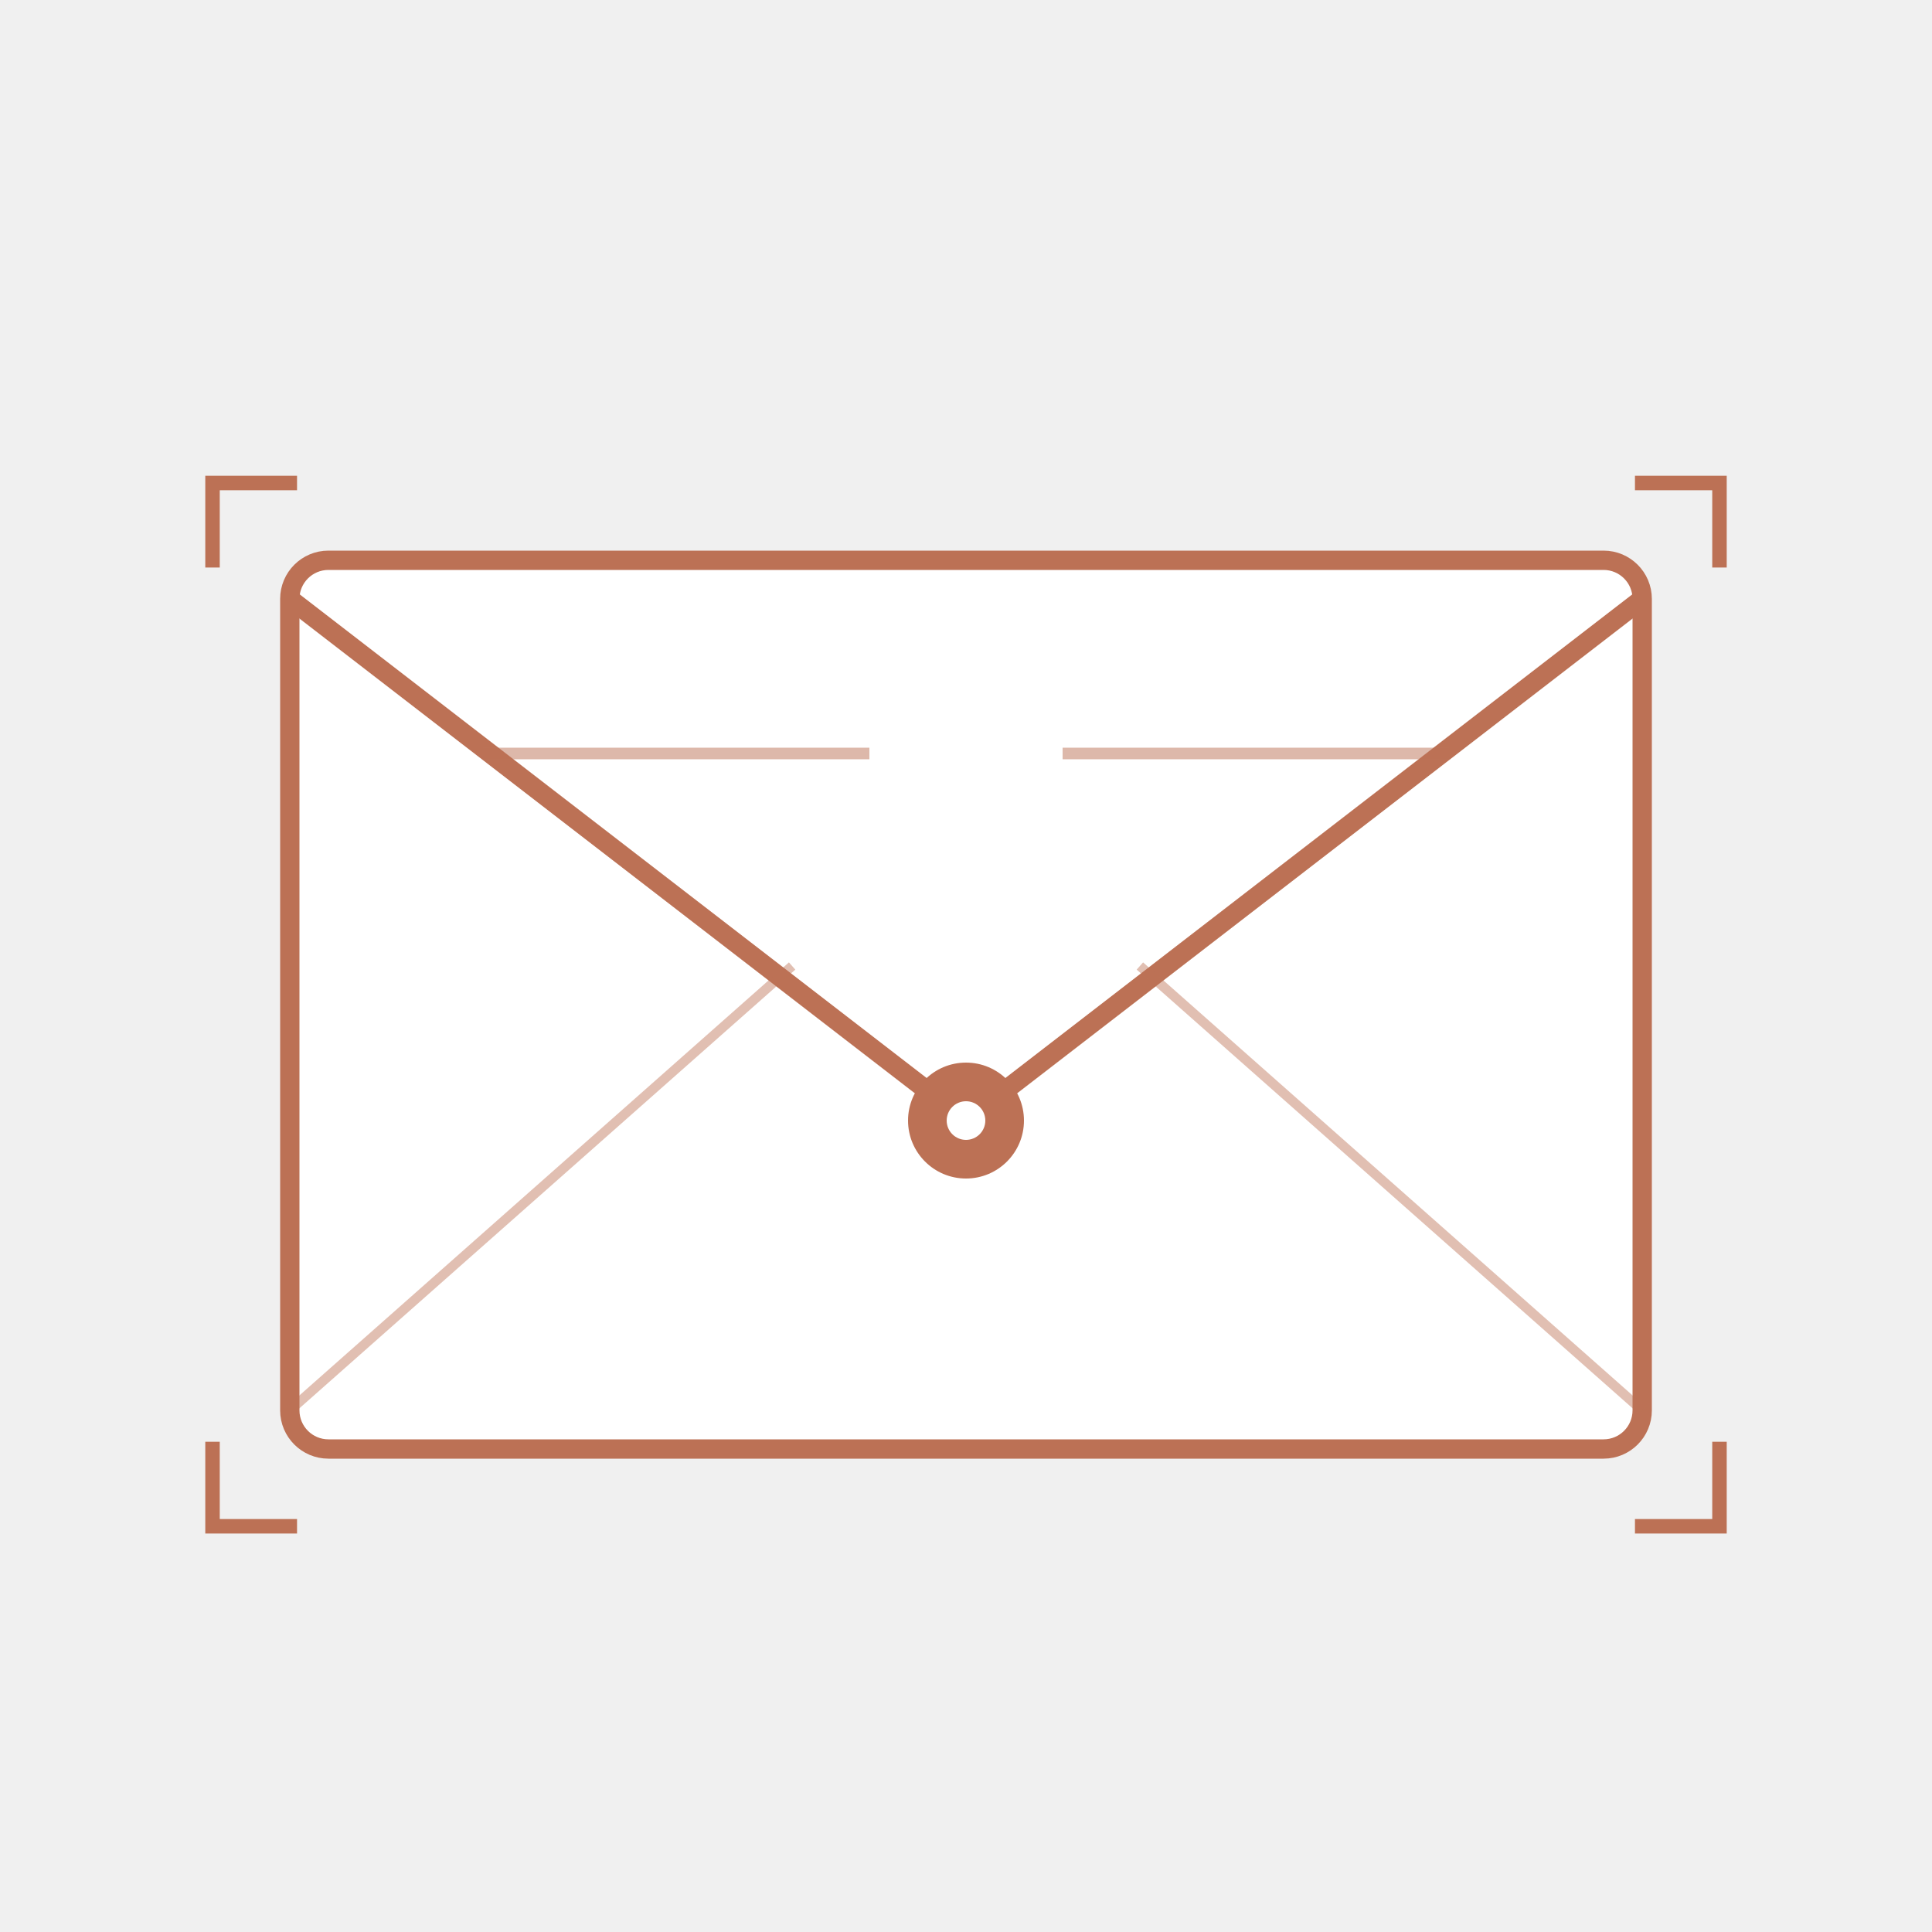
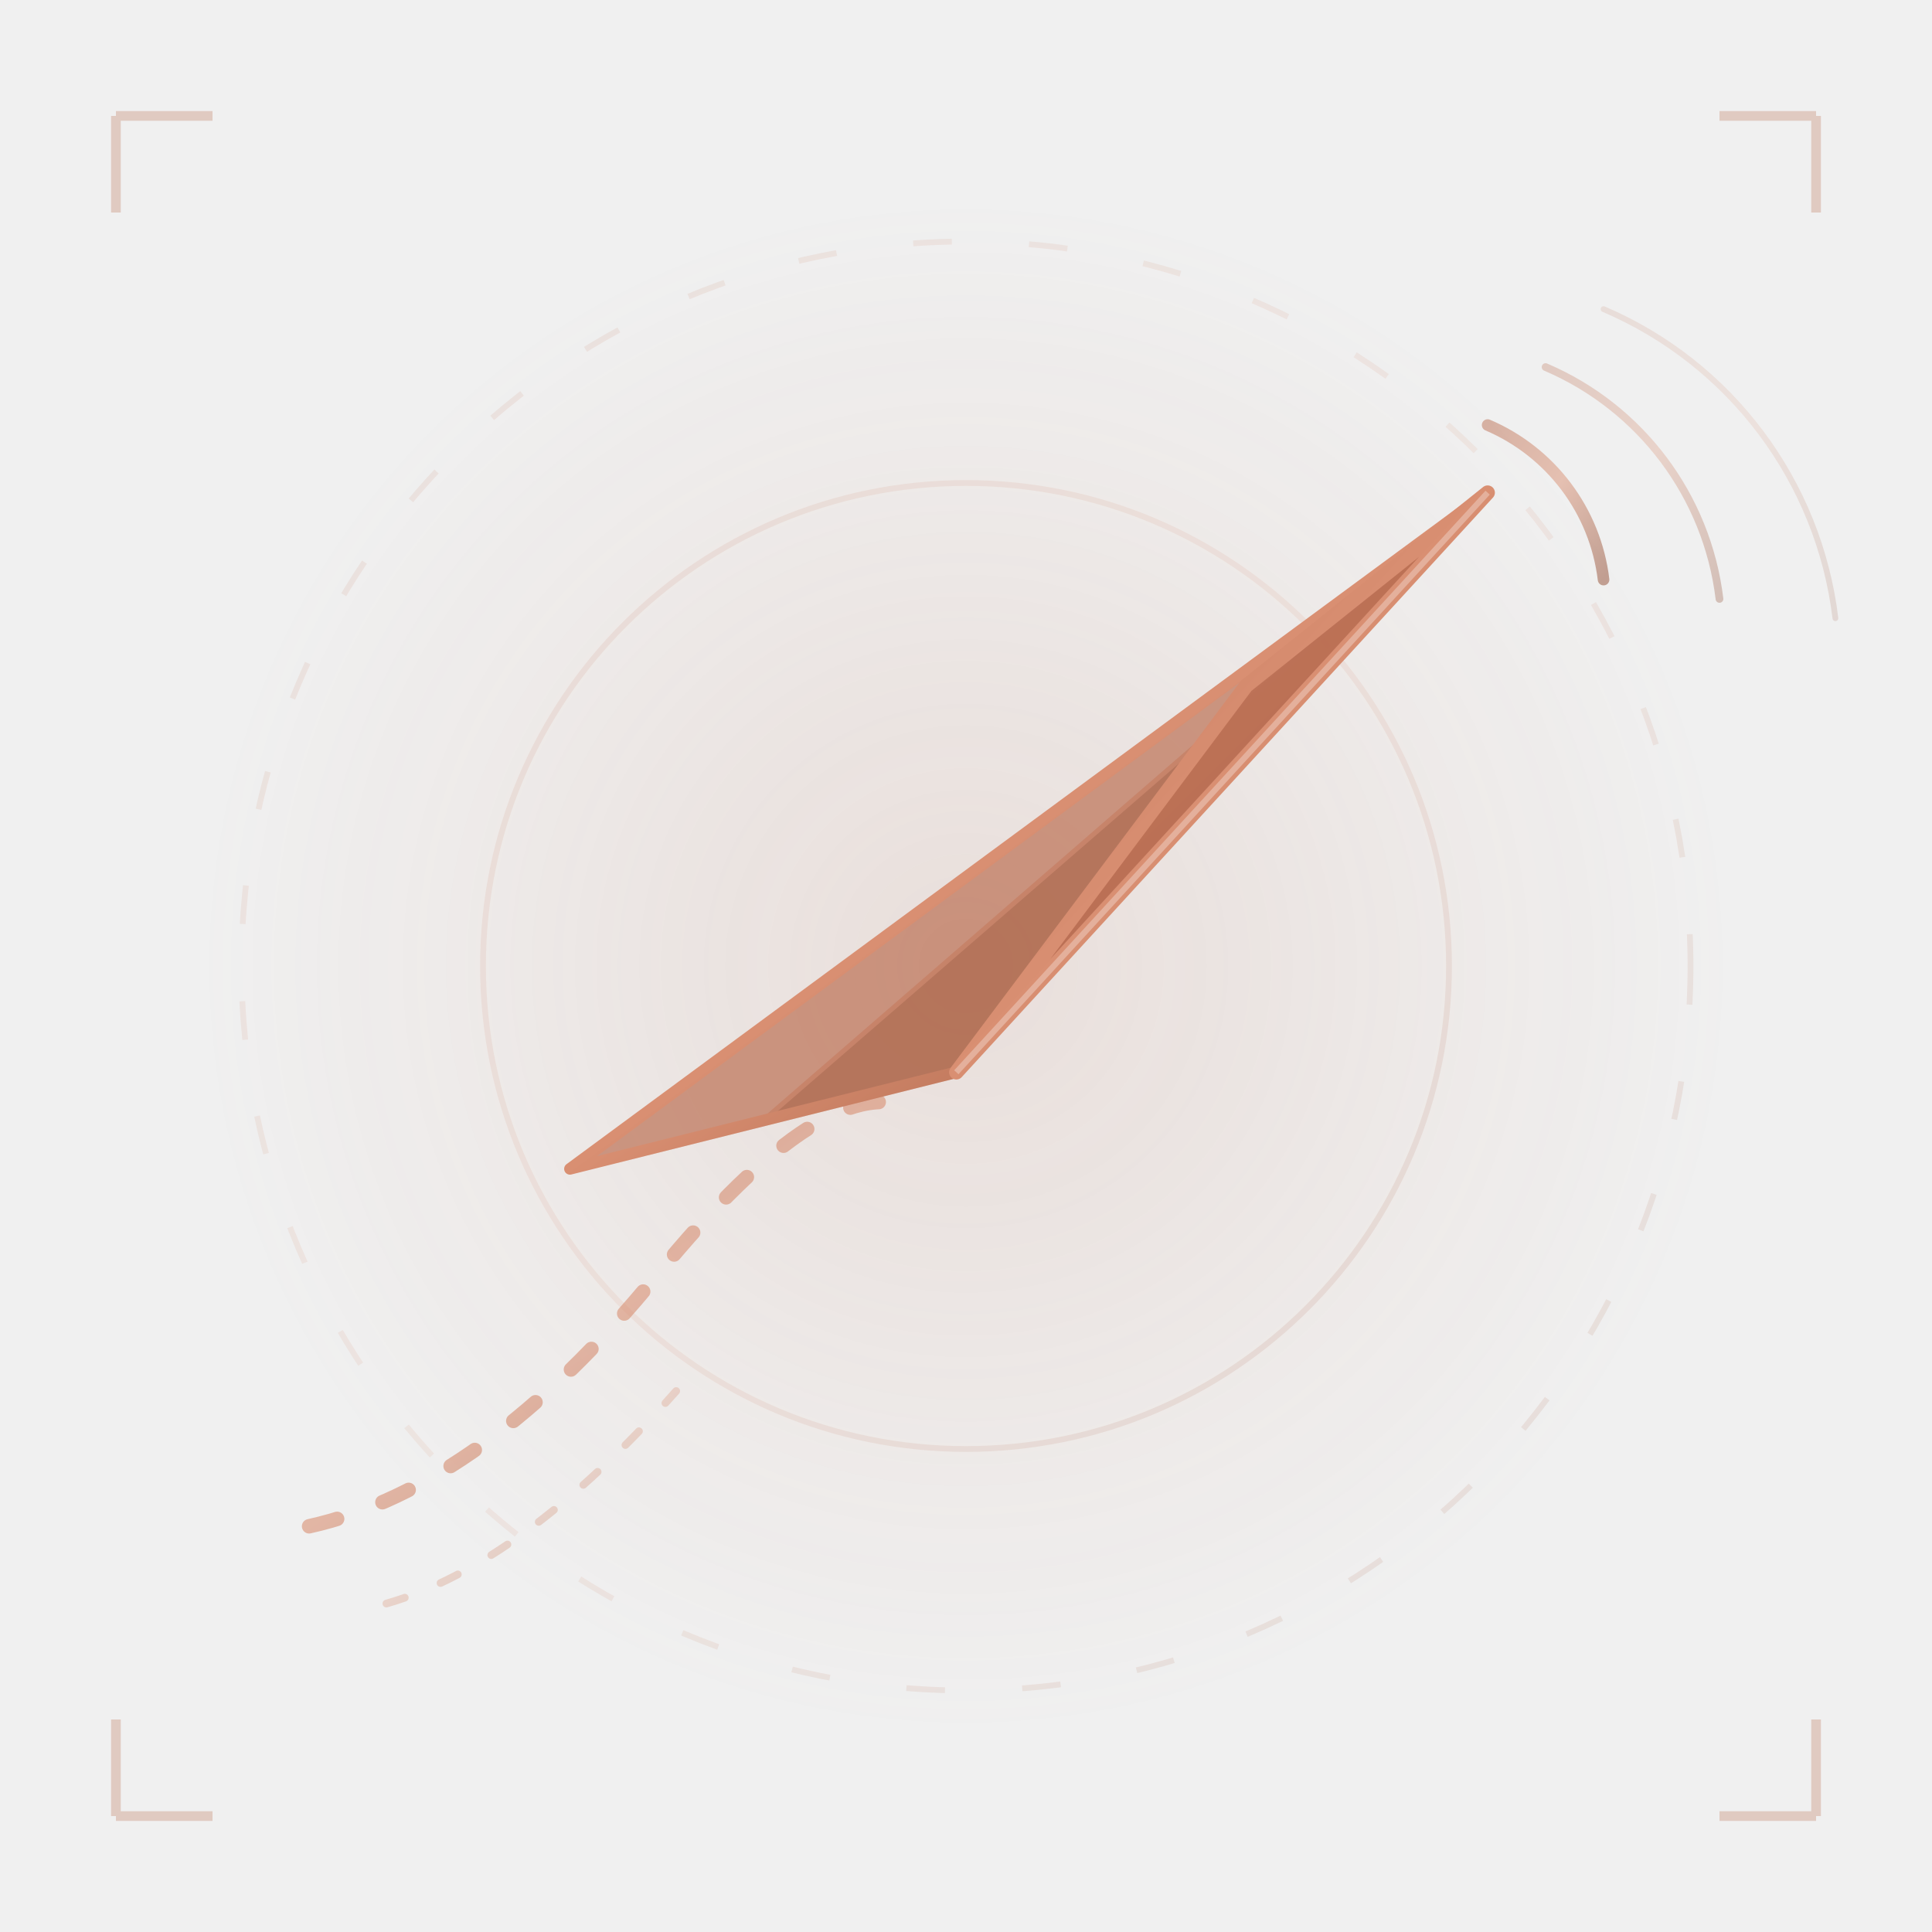
<svg xmlns="http://www.w3.org/2000/svg" width="200" height="200" viewBox="0 0 200 200" fill="none">
-   <rect x="30" y="58" width="140" height="92" rx="4" fill="#ffffff" stroke="#bc7155" stroke-width="2" />
-   <path d="M30 62 L100 116 L170 62" fill="none" stroke="#bc7155" stroke-width="2" stroke-linejoin="round" />
-   <path d="M30 146 L82 100" fill="none" stroke="#bc7155" stroke-width="1" opacity="0.45" />
-   <path d="M170 146 L118 100" fill="none" stroke="#bc7155" stroke-width="1" opacity="0.45" />
-   <path d="M22 50 L22 58 M22 50 L30 50" stroke="#bc7155" stroke-width="1.5" stroke-linecap="square" />
-   <path d="M178 50 L178 58 M178 50 L170 50" stroke="#bc7155" stroke-width="1.5" stroke-linecap="square" />
-   <path d="M22 158 L22 150 M22 158 L30 158" stroke="#bc7155" stroke-width="1.5" stroke-linecap="square" />
-   <path d="M178 158 L178 150 M178 158 L170 158" stroke="#bc7155" stroke-width="1.5" stroke-linecap="square" />
-   <circle cx="100" cy="116" r="6" fill="#bc7155" />
-   <circle cx="100" cy="116" r="2" fill="#ffffff" />
-   <line x1="50" y1="78" x2="90" y2="78" stroke="#bc7155" stroke-width="1.2" opacity="0.5" />
-   <line x1="110" y1="78" x2="150" y2="78" stroke="#bc7155" stroke-width="1.2" opacity="0.5" />
+   <defs>
+     <linearGradient id="sienna-gradient" x1="0%" y1="0%" x2="100%" y2="100%">
+       <stop offset="0%" stop-color="#bc7155" />
+       <stop offset="50%" stop-color="#d98f72" />
+       <stop offset="100%" stop-color="#914d33" />
+     </linearGradient>
+     <radialGradient id="glow-bg" cx="50%" cy="50%" r="50%">
+       <stop offset="0%" stop-color="#bc7155" stop-opacity="0.14" />
+       <stop offset="100%" stop-color="#bc7155" stop-opacity="0" />
+     </radialGradient>
+   </defs>
+   <g stroke="#bc7155" stroke-width="1" opacity="0.3">
+     <path d="M12 12 L12 22 M12 12 L22 12" />
+     <path d="M188 12 L188 22 M188 12 L178 12" />
+     <path d="M12 188 L12 178 M12 188 L22 188" />
+     <path d="M188 188 L188 178 M188 188 L178 188" />
+   </g>
+   <circle cx="100" cy="100" r="80" fill="url(#glow-bg)" />
+   <g stroke="url(#sienna-gradient)" stroke-width="0.6" opacity="0.12">
+     <circle cx="100" cy="100" r="75" stroke-dasharray="4 8" />
+     <circle cx="100" cy="100" r="50" />
+   </g>
+   <path d="M 32 158 Q 50 154 68 132 T 95 115" stroke="url(#sienna-gradient)" stroke-width="1.5" stroke-linecap="round" stroke-dasharray="3 5" opacity="0.6" fill="none" />
+   <path d="M 40 166 Q 54 162 70 144" stroke="url(#sienna-gradient)" stroke-width="0.8" stroke-linecap="round" stroke-dasharray="2 4" opacity="0.3" fill="none" />
+   <g stroke="url(#sienna-gradient)" stroke-linecap="round" fill="none">
+     <path d="M 154 44 A 20 20 0 0 1 166 60" stroke-width="1.2" opacity="0.5" />
+     <path d="M 160 38 A 30 30 0 0 1 178 62" stroke-width="0.8" opacity="0.3" />
+     <path d="M 166 32 A 40 40 0 0 1 190 64" stroke-width="0.6" opacity="0.15" />
+   </g>
+   <g transform="translate(4, -4)">
+     <path d="M 150 55 L 75 120 L 95 115 Z" fill="#753c23" opacity="0.6" stroke="url(#sienna-gradient)" stroke-width="0.5" />
+     <path d="M 150 55 L 95 115 L 110 95 Z" fill="#914d33" opacity="0.8" stroke="url(#sienna-gradient)" stroke-width="0.5" />
+     <path d="M 150 55 L 95 115 L 55 125 Z" fill="#bc7155" fill-opacity="0.7" stroke="url(#sienna-gradient)" stroke-width="1.2" stroke-linejoin="round" />
+     <path d="M 150 55 L 125 75 L 95 115 Z" fill="#bc7155" fill-opacity="0.95" stroke="url(#sienna-gradient)" stroke-width="1.5" stroke-linejoin="round" />
+     <line x1="150" y1="55" x2="95" y2="115" stroke="#ffffff" stroke-width="0.6" opacity="0.3" />
+   </g>
</svg>
